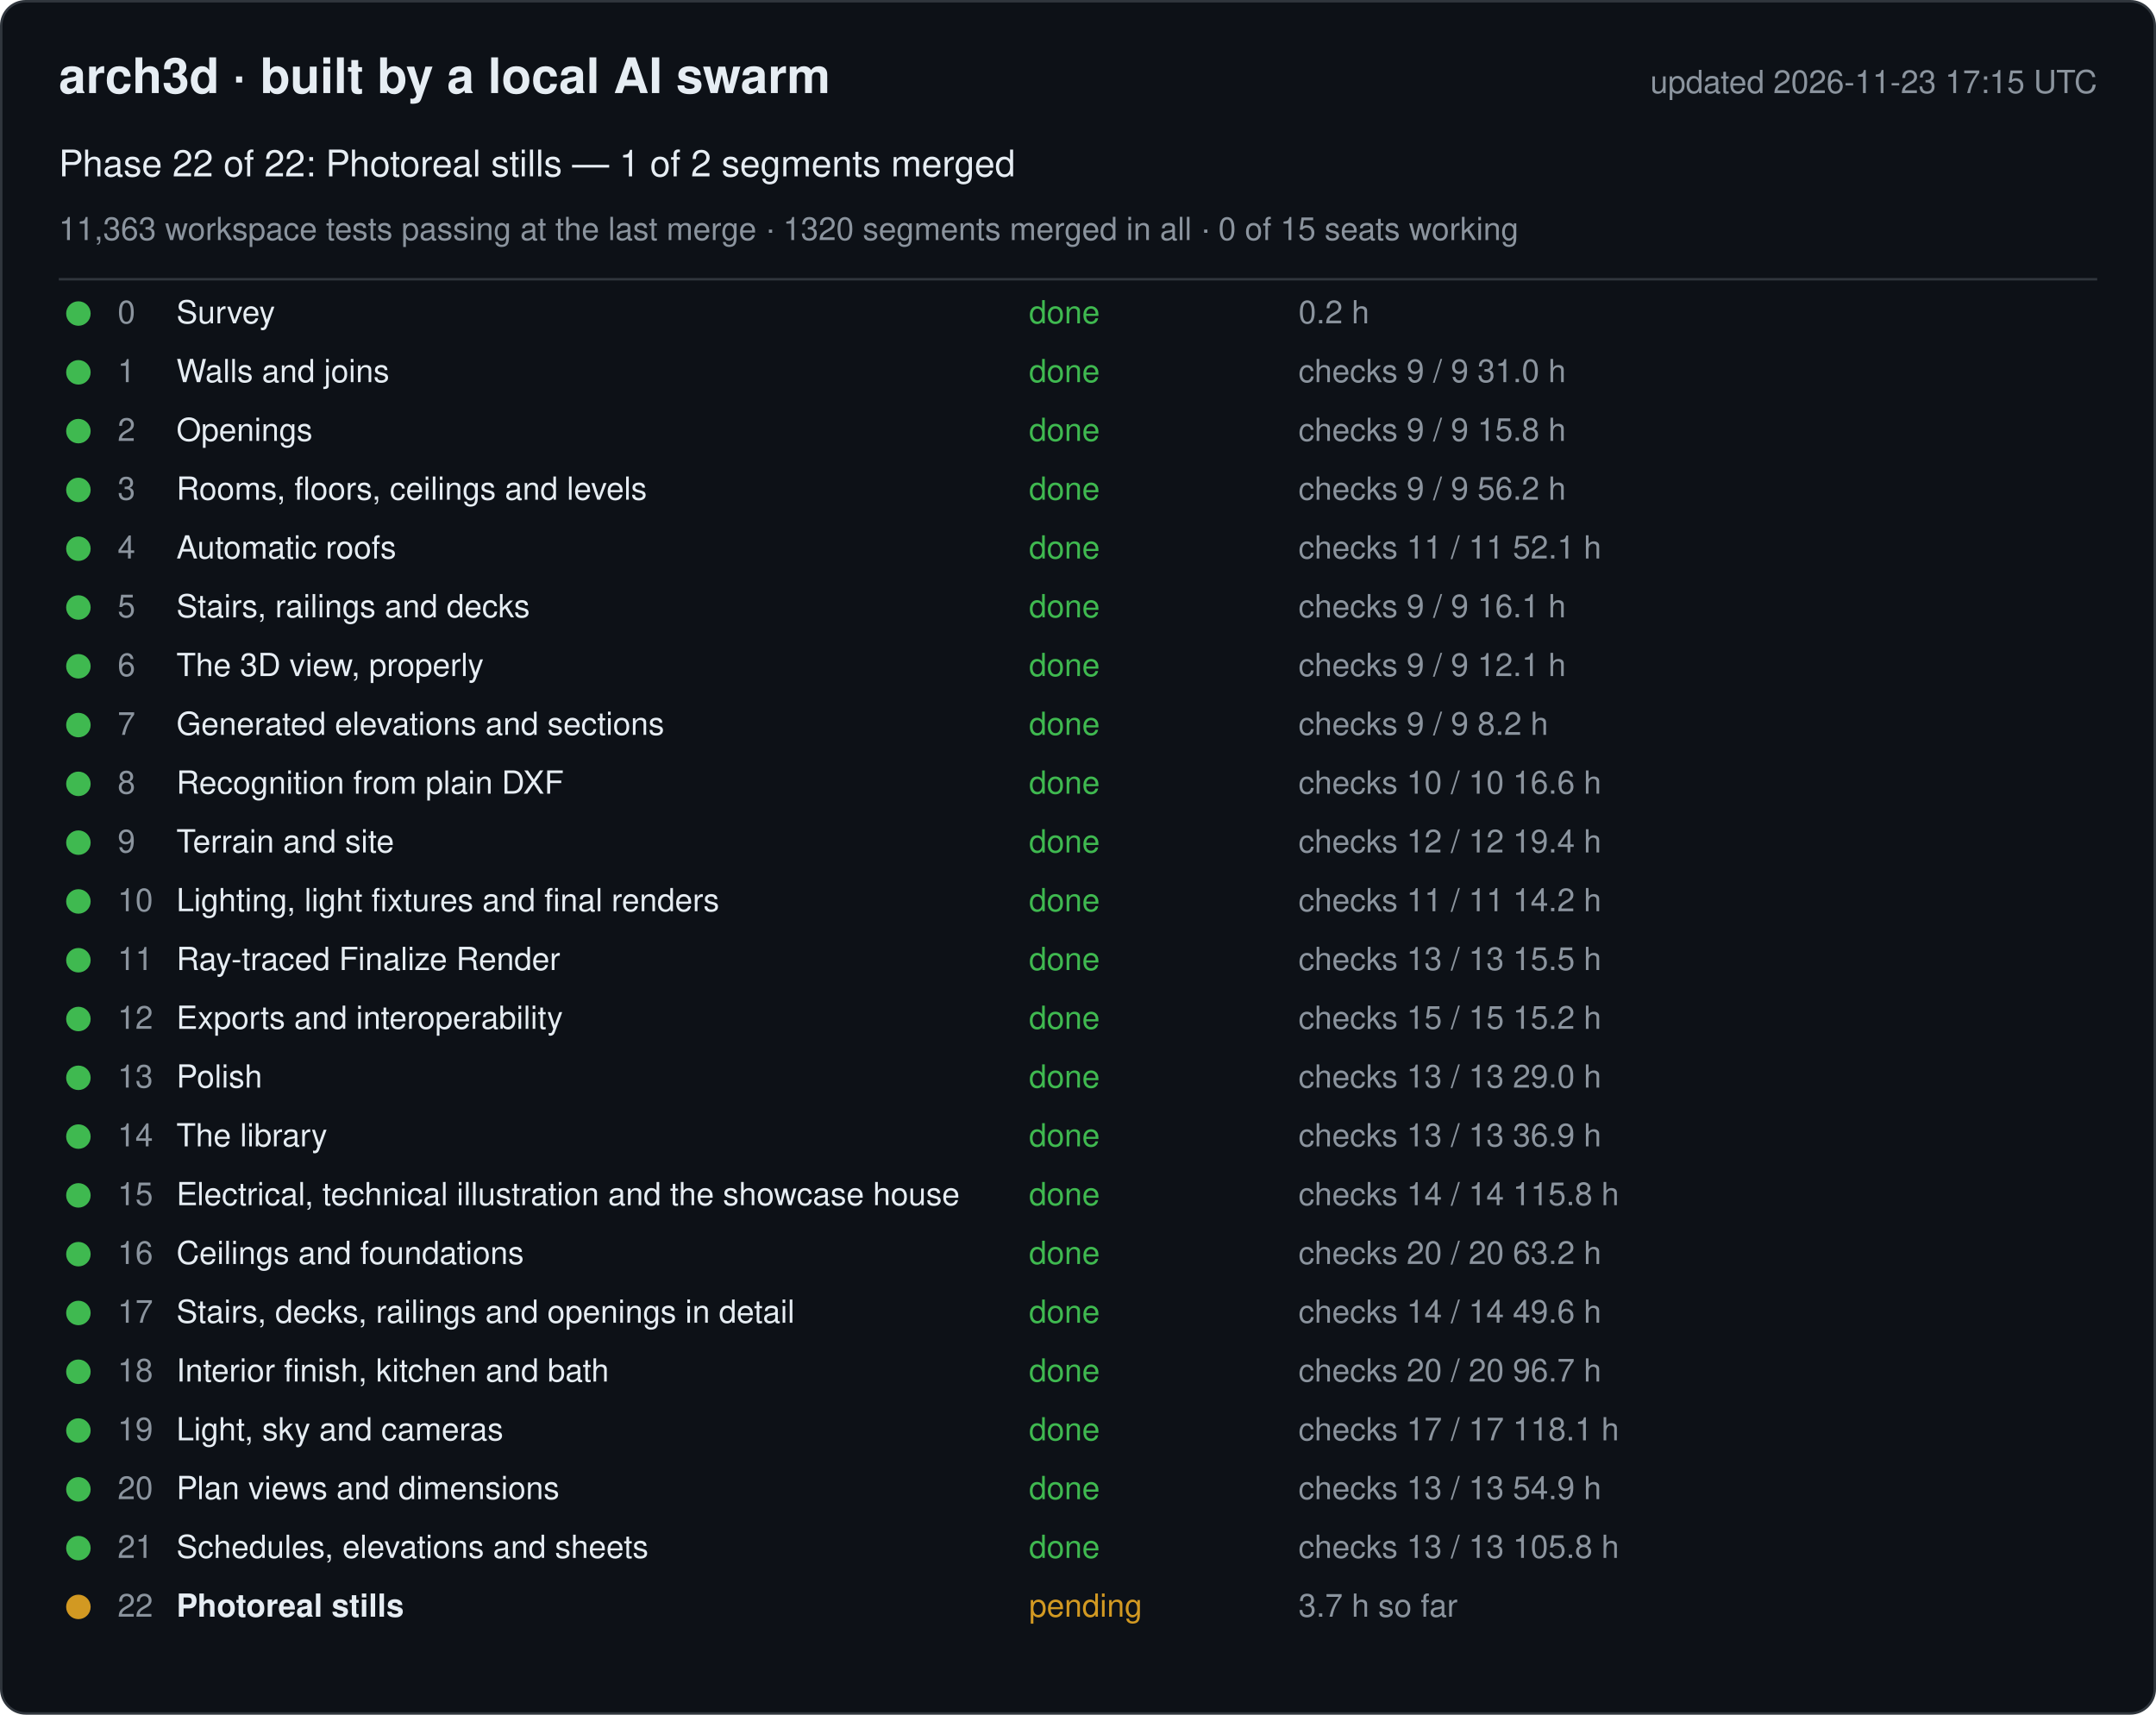
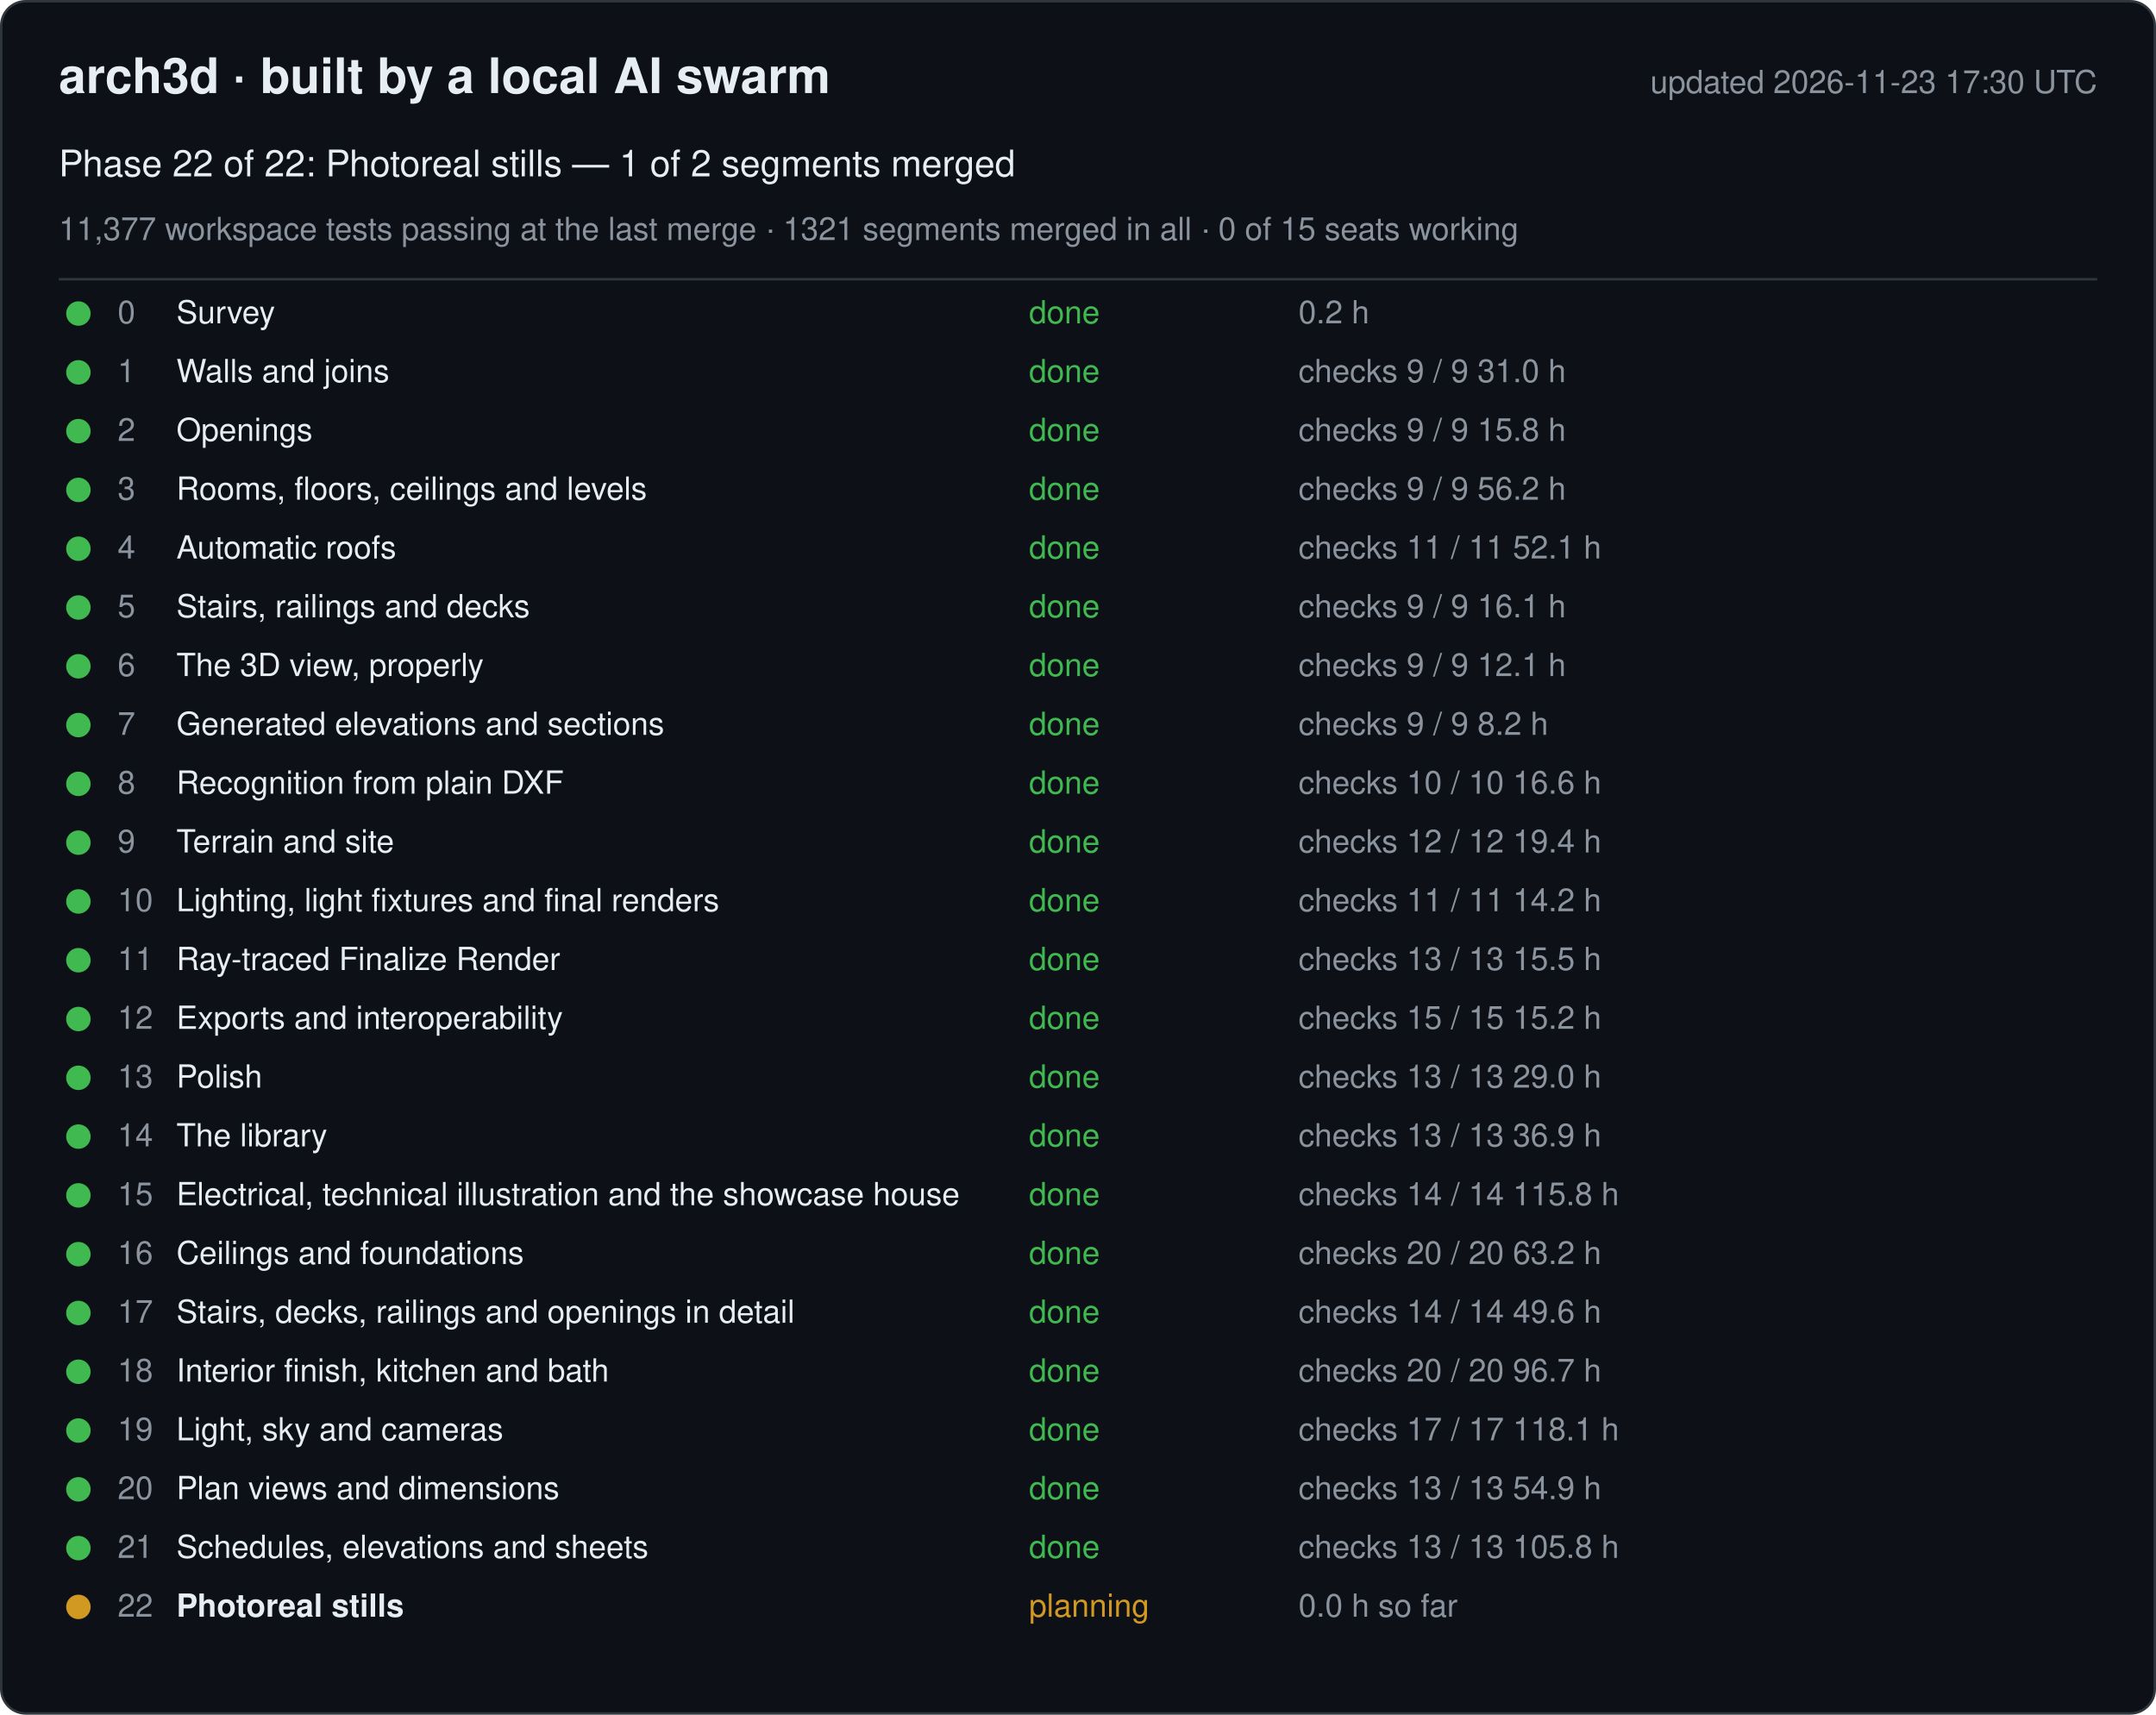
<svg xmlns="http://www.w3.org/2000/svg" width="880" height="700" viewBox="0 0 880 700" font-family="-apple-system, Segoe UI, Helvetica, Arial, sans-serif">
  <rect x="0.5" y="0.5" width="879" height="699" rx="10" fill="#0d1117" stroke="#30363d" />
  <text x="24" y="38" font-size="20" font-weight="600" fill="#e6edf3">arch3d · built by a local AI swarm</text>
-   <text x="856" y="38" font-size="13" fill="#8b949e" text-anchor="end">updated 2026-11-23 17:15 UTC</text>
+   <text x="856" y="38" font-size="13" fill="#8b949e" text-anchor="end">updated 2026-11-23 17:30 UTC</text>
  <text x="24" y="72" font-size="15" fill="#e6edf3">Phase 22 of 22: Photoreal stills — 1 of 2 segments merged</text>
-   <text x="24" y="98" font-size="13" fill="#8b949e">11,363 workspace tests passing at the last merge · 1320 segments merged in all · 0 of 15 seats working</text>
+   <text x="24" y="98" font-size="13" fill="#8b949e">11,377 workspace tests passing at the last merge · 1321 segments merged in all · 0 of 15 seats working</text>
  <line x1="24" y1="114" x2="856" y2="114" stroke="#30363d" />
  <g data-phase="0">
    <circle cx="32" cy="128" r="5" fill="#3fb950" />
    <text x="48" y="132" font-size="13" fill="#8b949e">0</text>
    <text x="72" y="132" font-size="13" fill="#e6edf3">Survey</text>
    <text x="420" y="132" font-size="13" fill="#3fb950">done</text>
    <text x="530" y="132" font-size="13" fill="#8b949e">0.2 h</text>
  </g>
  <g data-phase="1">
    <circle cx="32" cy="152" r="5" fill="#3fb950" />
    <text x="48" y="156" font-size="13" fill="#8b949e">1</text>
    <text x="72" y="156" font-size="13" fill="#e6edf3">Walls and joins</text>
    <text x="420" y="156" font-size="13" fill="#3fb950">done</text>
    <text x="530" y="156" font-size="13" fill="#8b949e">checks 9 / 9   31.0 h</text>
  </g>
  <g data-phase="2">
    <circle cx="32" cy="176" r="5" fill="#3fb950" />
    <text x="48" y="180" font-size="13" fill="#8b949e">2</text>
    <text x="72" y="180" font-size="13" fill="#e6edf3">Openings</text>
    <text x="420" y="180" font-size="13" fill="#3fb950">done</text>
    <text x="530" y="180" font-size="13" fill="#8b949e">checks 9 / 9   15.8 h</text>
  </g>
  <g data-phase="3">
    <circle cx="32" cy="200" r="5" fill="#3fb950" />
    <text x="48" y="204" font-size="13" fill="#8b949e">3</text>
    <text x="72" y="204" font-size="13" fill="#e6edf3">Rooms, floors, ceilings and levels</text>
    <text x="420" y="204" font-size="13" fill="#3fb950">done</text>
    <text x="530" y="204" font-size="13" fill="#8b949e">checks 9 / 9   56.2 h</text>
  </g>
  <g data-phase="4">
    <circle cx="32" cy="224" r="5" fill="#3fb950" />
    <text x="48" y="228" font-size="13" fill="#8b949e">4</text>
    <text x="72" y="228" font-size="13" fill="#e6edf3">Automatic roofs</text>
    <text x="420" y="228" font-size="13" fill="#3fb950">done</text>
    <text x="530" y="228" font-size="13" fill="#8b949e">checks 11 / 11   52.1 h</text>
  </g>
  <g data-phase="5">
    <circle cx="32" cy="248" r="5" fill="#3fb950" />
    <text x="48" y="252" font-size="13" fill="#8b949e">5</text>
    <text x="72" y="252" font-size="13" fill="#e6edf3">Stairs, railings and decks</text>
    <text x="420" y="252" font-size="13" fill="#3fb950">done</text>
    <text x="530" y="252" font-size="13" fill="#8b949e">checks 9 / 9   16.1 h</text>
  </g>
  <g data-phase="6">
    <circle cx="32" cy="272" r="5" fill="#3fb950" />
    <text x="48" y="276" font-size="13" fill="#8b949e">6</text>
    <text x="72" y="276" font-size="13" fill="#e6edf3">The 3D view, properly</text>
    <text x="420" y="276" font-size="13" fill="#3fb950">done</text>
    <text x="530" y="276" font-size="13" fill="#8b949e">checks 9 / 9   12.1 h</text>
  </g>
  <g data-phase="7">
    <circle cx="32" cy="296" r="5" fill="#3fb950" />
    <text x="48" y="300" font-size="13" fill="#8b949e">7</text>
    <text x="72" y="300" font-size="13" fill="#e6edf3">Generated elevations and sections</text>
    <text x="420" y="300" font-size="13" fill="#3fb950">done</text>
    <text x="530" y="300" font-size="13" fill="#8b949e">checks 9 / 9   8.2 h</text>
  </g>
  <g data-phase="8">
    <circle cx="32" cy="320" r="5" fill="#3fb950" />
    <text x="48" y="324" font-size="13" fill="#8b949e">8</text>
    <text x="72" y="324" font-size="13" fill="#e6edf3">Recognition from plain DXF</text>
    <text x="420" y="324" font-size="13" fill="#3fb950">done</text>
    <text x="530" y="324" font-size="13" fill="#8b949e">checks 10 / 10   16.6 h</text>
  </g>
  <g data-phase="9">
    <circle cx="32" cy="344" r="5" fill="#3fb950" />
    <text x="48" y="348" font-size="13" fill="#8b949e">9</text>
    <text x="72" y="348" font-size="13" fill="#e6edf3">Terrain and site</text>
    <text x="420" y="348" font-size="13" fill="#3fb950">done</text>
    <text x="530" y="348" font-size="13" fill="#8b949e">checks 12 / 12   19.4 h</text>
  </g>
  <g data-phase="10">
    <circle cx="32" cy="368" r="5" fill="#3fb950" />
    <text x="48" y="372" font-size="13" fill="#8b949e">10</text>
    <text x="72" y="372" font-size="13" fill="#e6edf3">Lighting, light fixtures and final renders</text>
    <text x="420" y="372" font-size="13" fill="#3fb950">done</text>
    <text x="530" y="372" font-size="13" fill="#8b949e">checks 11 / 11   14.2 h</text>
  </g>
  <g data-phase="11">
    <circle cx="32" cy="392" r="5" fill="#3fb950" />
    <text x="48" y="396" font-size="13" fill="#8b949e">11</text>
    <text x="72" y="396" font-size="13" fill="#e6edf3">Ray-traced Finalize Render</text>
    <text x="420" y="396" font-size="13" fill="#3fb950">done</text>
    <text x="530" y="396" font-size="13" fill="#8b949e">checks 13 / 13   15.5 h</text>
  </g>
  <g data-phase="12">
    <circle cx="32" cy="416" r="5" fill="#3fb950" />
    <text x="48" y="420" font-size="13" fill="#8b949e">12</text>
    <text x="72" y="420" font-size="13" fill="#e6edf3">Exports and interoperability</text>
    <text x="420" y="420" font-size="13" fill="#3fb950">done</text>
    <text x="530" y="420" font-size="13" fill="#8b949e">checks 15 / 15   15.2 h</text>
  </g>
  <g data-phase="13">
    <circle cx="32" cy="440" r="5" fill="#3fb950" />
    <text x="48" y="444" font-size="13" fill="#8b949e">13</text>
    <text x="72" y="444" font-size="13" fill="#e6edf3">Polish</text>
    <text x="420" y="444" font-size="13" fill="#3fb950">done</text>
    <text x="530" y="444" font-size="13" fill="#8b949e">checks 13 / 13   29.0 h</text>
  </g>
  <g data-phase="14">
    <circle cx="32" cy="464" r="5" fill="#3fb950" />
    <text x="48" y="468" font-size="13" fill="#8b949e">14</text>
    <text x="72" y="468" font-size="13" fill="#e6edf3">The library</text>
    <text x="420" y="468" font-size="13" fill="#3fb950">done</text>
    <text x="530" y="468" font-size="13" fill="#8b949e">checks 13 / 13   36.9 h</text>
  </g>
  <g data-phase="15">
    <circle cx="32" cy="488" r="5" fill="#3fb950" />
    <text x="48" y="492" font-size="13" fill="#8b949e">15</text>
    <text x="72" y="492" font-size="13" fill="#e6edf3">Electrical, technical illustration and the showcase house</text>
    <text x="420" y="492" font-size="13" fill="#3fb950">done</text>
    <text x="530" y="492" font-size="13" fill="#8b949e">checks 14 / 14   115.8 h</text>
  </g>
  <g data-phase="16">
    <circle cx="32" cy="512" r="5" fill="#3fb950" />
    <text x="48" y="516" font-size="13" fill="#8b949e">16</text>
    <text x="72" y="516" font-size="13" fill="#e6edf3">Ceilings and foundations</text>
    <text x="420" y="516" font-size="13" fill="#3fb950">done</text>
    <text x="530" y="516" font-size="13" fill="#8b949e">checks 20 / 20   63.2 h</text>
  </g>
  <g data-phase="17">
    <circle cx="32" cy="536" r="5" fill="#3fb950" />
    <text x="48" y="540" font-size="13" fill="#8b949e">17</text>
    <text x="72" y="540" font-size="13" fill="#e6edf3">Stairs, decks, railings and openings in detail</text>
    <text x="420" y="540" font-size="13" fill="#3fb950">done</text>
    <text x="530" y="540" font-size="13" fill="#8b949e">checks 14 / 14   49.6 h</text>
  </g>
  <g data-phase="18">
    <circle cx="32" cy="560" r="5" fill="#3fb950" />
    <text x="48" y="564" font-size="13" fill="#8b949e">18</text>
    <text x="72" y="564" font-size="13" fill="#e6edf3">Interior finish, kitchen and bath</text>
    <text x="420" y="564" font-size="13" fill="#3fb950">done</text>
    <text x="530" y="564" font-size="13" fill="#8b949e">checks 20 / 20   96.7 h</text>
  </g>
  <g data-phase="19">
    <circle cx="32" cy="584" r="5" fill="#3fb950" />
    <text x="48" y="588" font-size="13" fill="#8b949e">19</text>
    <text x="72" y="588" font-size="13" fill="#e6edf3">Light, sky and cameras</text>
    <text x="420" y="588" font-size="13" fill="#3fb950">done</text>
    <text x="530" y="588" font-size="13" fill="#8b949e">checks 17 / 17   118.1 h</text>
  </g>
  <g data-phase="20">
    <circle cx="32" cy="608" r="5" fill="#3fb950" />
    <text x="48" y="612" font-size="13" fill="#8b949e">20</text>
    <text x="72" y="612" font-size="13" fill="#e6edf3">Plan views and dimensions</text>
    <text x="420" y="612" font-size="13" fill="#3fb950">done</text>
    <text x="530" y="612" font-size="13" fill="#8b949e">checks 13 / 13   54.9 h</text>
  </g>
  <g data-phase="21">
    <circle cx="32" cy="632" r="5" fill="#3fb950" />
    <text x="48" y="636" font-size="13" fill="#8b949e">21</text>
    <text x="72" y="636" font-size="13" fill="#e6edf3">Schedules, elevations and sheets</text>
    <text x="420" y="636" font-size="13" fill="#3fb950">done</text>
    <text x="530" y="636" font-size="13" fill="#8b949e">checks 13 / 13   105.8 h</text>
  </g>
  <g data-phase="22">
    <circle cx="32" cy="656" r="5" fill="#d29922" />
    <text x="48" y="660" font-size="13" fill="#8b949e">22</text>
    <text x="72" y="660" font-size="13" fill="#e6edf3" font-weight="600">Photoreal stills</text>
-     <text x="420" y="660" font-size="13" fill="#d29922">pending</text>
-     <text x="530" y="660" font-size="13" fill="#8b949e">3.7 h so far</text>
+     <text x="420" y="660" font-size="13" fill="#d29922">planning</text>
+     <text x="530" y="660" font-size="13" fill="#8b949e">0.0 h so far</text>
  </g>
</svg>
